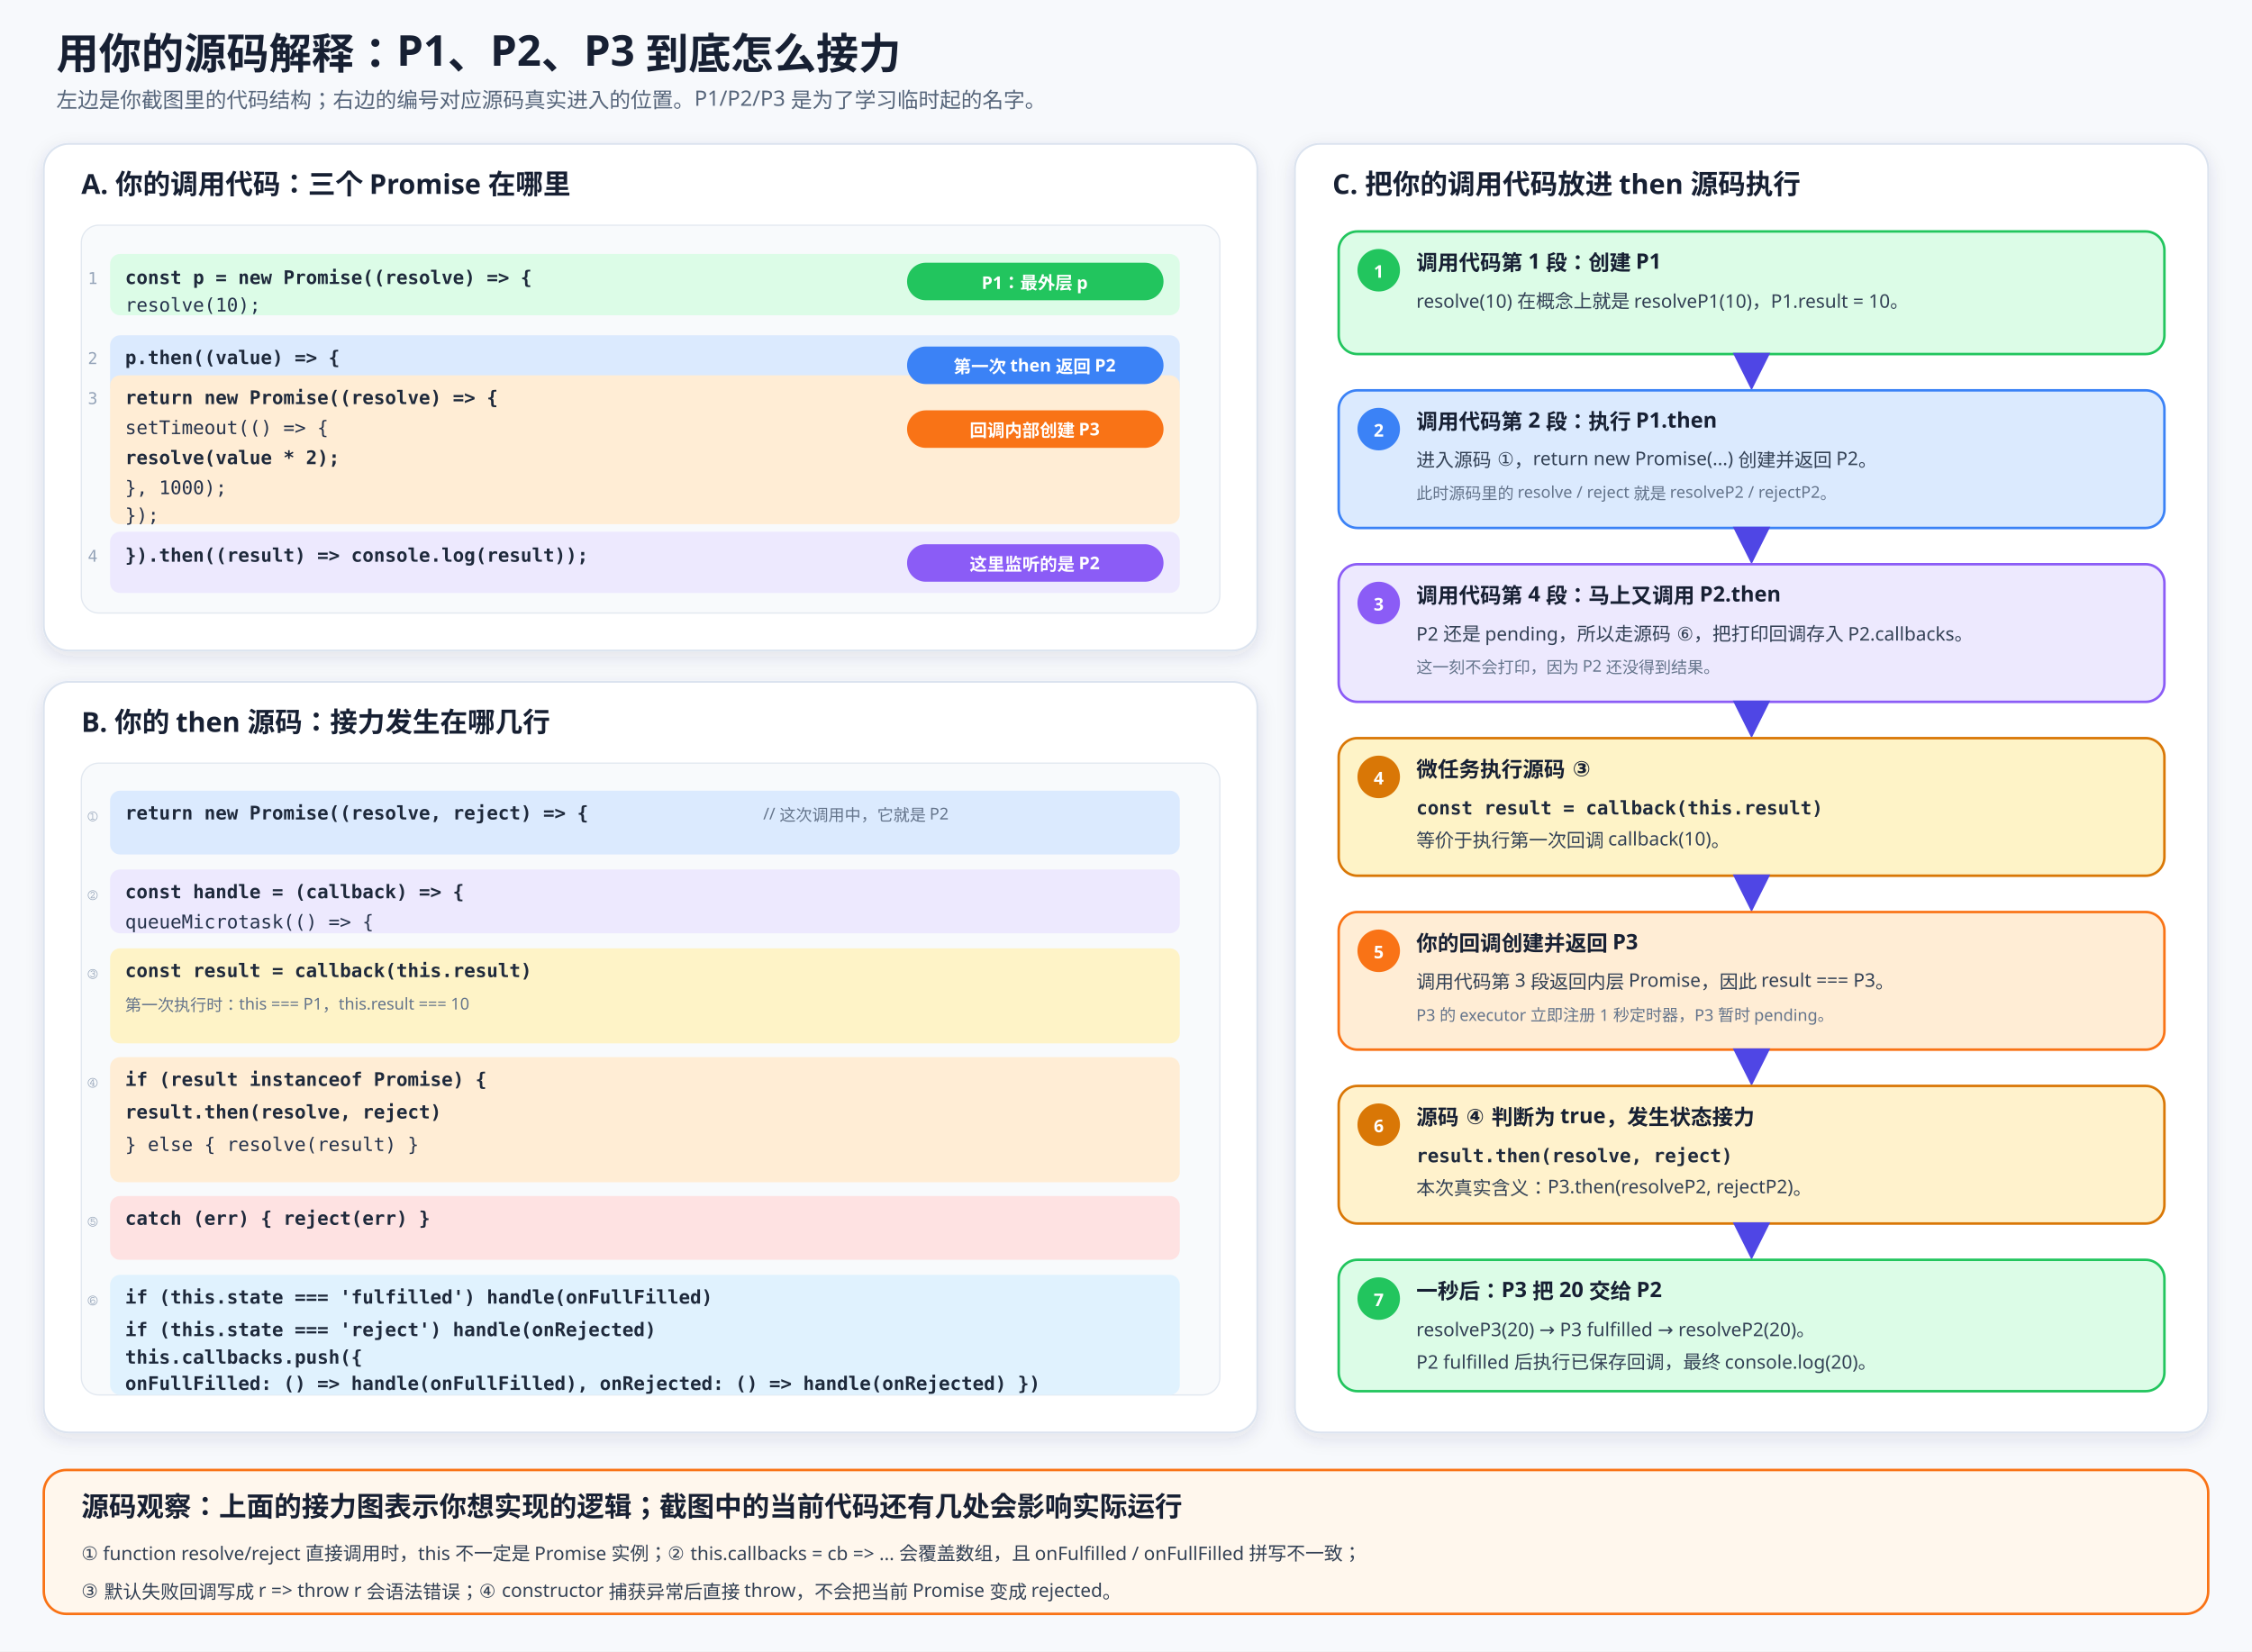
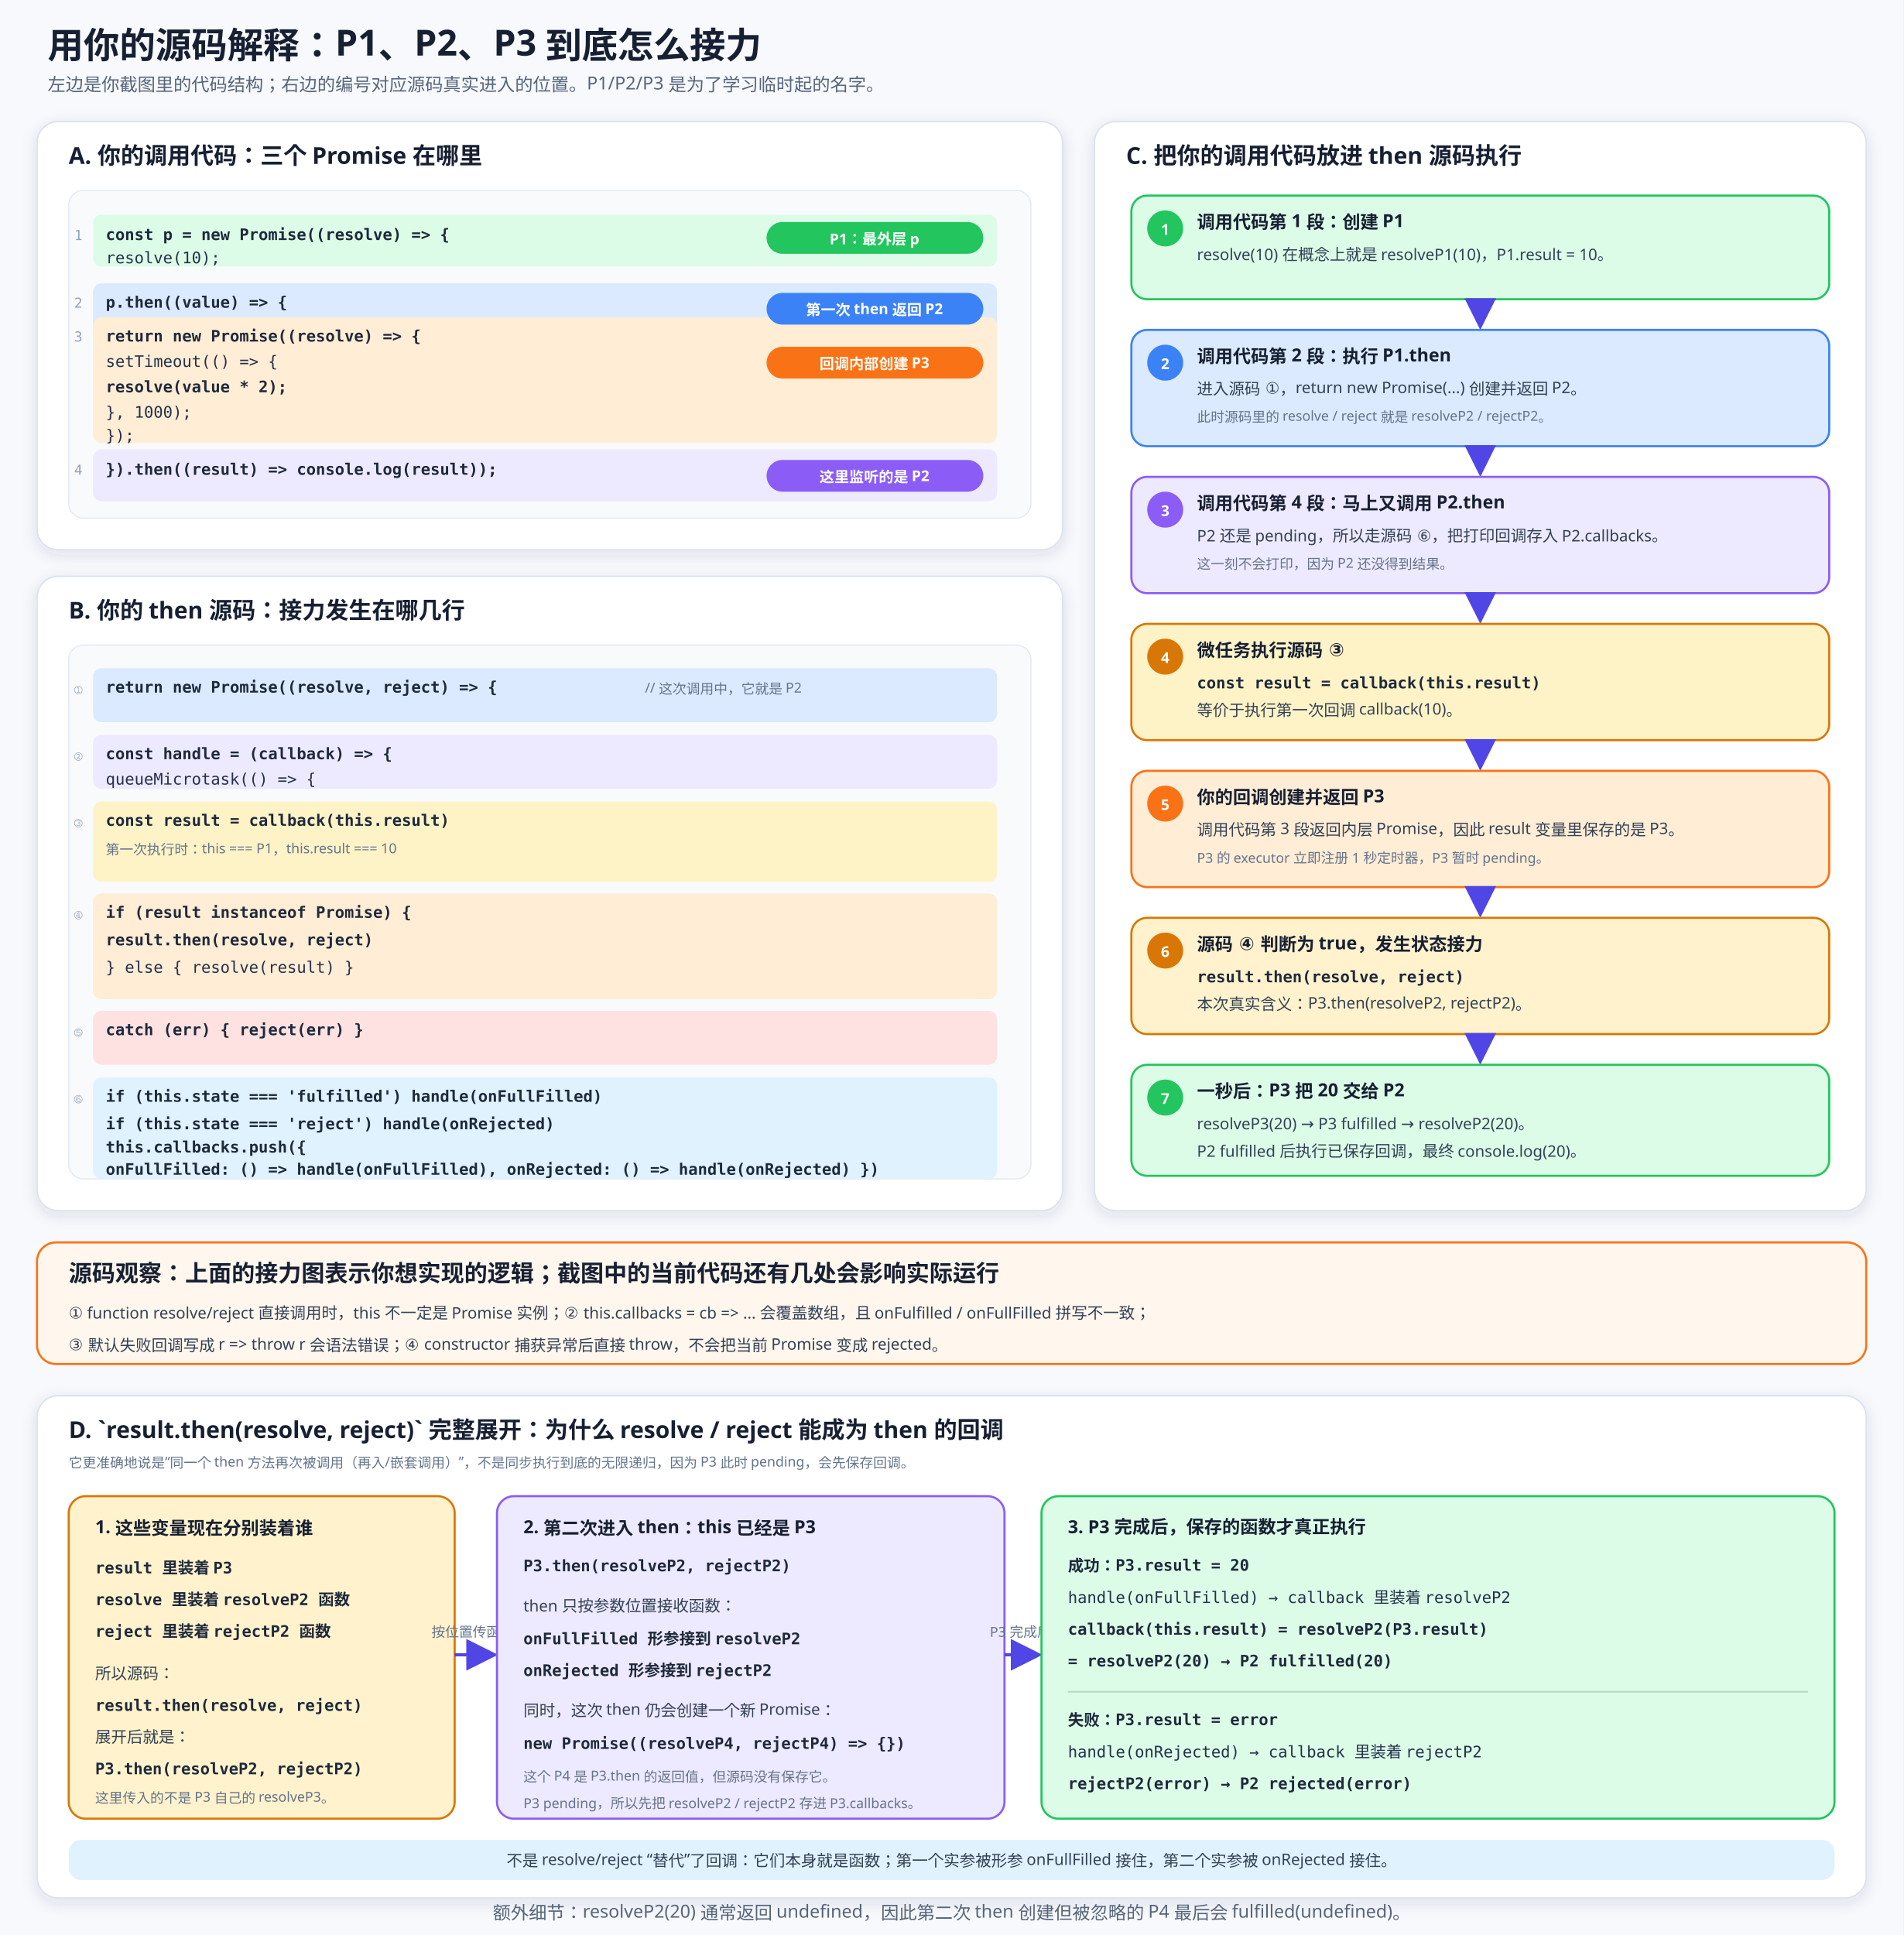
- <svg xmlns="http://www.w3.org/2000/svg" width="1800" height="1320" viewBox="0 0 1800 1320" role="img" aria-labelledby="title desc">
+ <svg xmlns="http://www.w3.org/2000/svg" width="1800" height="1830" viewBox="0 0 1800 1830" role="img" aria-labelledby="title desc">
  <defs>
    <filter id="shadow" x="-20%" y="-20%" width="140%" height="140%">
      <feDropShadow dx="0" dy="4" stdDeviation="7" flood-color="#334155" flood-opacity="0.12" />
    </filter>
    <marker id="arrow" markerWidth="10" markerHeight="10" refX="8" refY="5" orient="auto">
      <path d="M0 0L10 5L0 10Z" fill="#4f46e5" />
    </marker>
    <style>
      .page-title { font: 700 34px "Microsoft YaHei", "PingFang SC", sans-serif; fill: #172033; }
      .page-subtitle { font: 400 17px "Microsoft YaHei", "PingFang SC", sans-serif; fill: #56657a; }
      .section-title { font: 700 22px "Microsoft YaHei", "PingFang SC", sans-serif; fill: #172033; }
      .node-title { font: 700 17px "Microsoft YaHei", "PingFang SC", sans-serif; fill: #172033; }
      .body { font: 400 15px "Microsoft YaHei", "PingFang SC", sans-serif; fill: #334155; }
      .small { font: 400 13px "Microsoft YaHei", "PingFang SC", sans-serif; fill: #64748b; }
      .code { font: 400 15px Consolas, "Microsoft YaHei", monospace; fill: #24314a; }
      .code-strong { font: 700 15px Consolas, "Microsoft YaHei", monospace; fill: #1e293b; }
      .line-no { font: 400 13px Consolas, monospace; fill: #94a3b8; }
      .badge { font: 700 14px "Microsoft YaHei", sans-serif; fill: #ffffff; }
      .panel { fill: #ffffff; stroke: #dbe3ef; stroke-width: 1.5; filter: url(#shadow); }
      .arrow { fill: none; stroke: #4f46e5; stroke-width: 3; marker-end: url(#arrow); }
    </style>
  </defs>
-   <rect width="1800" height="1320" fill="#f7f9fc" />
+   <rect width="1800" height="1830" fill="#f7f9fc" />
  <text x="45" y="55" class="page-title">用你的源码解释：P1、P2、P3 到底怎么接力</text>
  <text x="45" y="86" class="page-subtitle">左边是你截图里的代码结构；右边的编号对应源码真实进入的位置。P1/P2/P3 是为了学习临时起的名字。</text>
  <rect x="35" y="115" width="970" height="405" rx="20" class="panel" />
  <text x="65" y="155" class="section-title">A. 你的调用代码：三个 Promise 在哪里</text>
  <rect x="65" y="180" width="910" height="310" rx="14" fill="#f8fafc" stroke="#e2e8f0" />
  <rect x="88" y="203" width="855" height="49" rx="8" fill="#dcfce7" />
  <rect x="88" y="268" width="855" height="49" rx="8" fill="#dbeafe" />
  <rect x="88" y="300" width="855" height="119" rx="8" fill="#ffedd5" />
  <rect x="88" y="425" width="855" height="49" rx="8" fill="#ede9fe" />
  <text x="78" y="227" text-anchor="end" class="line-no">1</text>
  <text x="100" y="227" class="code-strong">const p = new Promise((resolve) =&gt; {</text>
  <text x="100" y="249" class="code">  resolve(10);</text>
  <text x="78" y="291" text-anchor="end" class="line-no">2</text>
  <text x="100" y="291" class="code-strong">p.then((value) =&gt; {</text>
  <text x="78" y="323" text-anchor="end" class="line-no">3</text>
  <text x="100" y="323" class="code-strong">  return new Promise((resolve) =&gt; {</text>
  <text x="100" y="347" class="code">    setTimeout(() =&gt; {</text>
  <text x="100" y="371" class="code-strong">      resolve(value * 2);</text>
  <text x="100" y="395" class="code">    }, 1000);</text>
  <text x="100" y="417" class="code">  });</text>
  <text x="78" y="449" text-anchor="end" class="line-no">4</text>
  <text x="100" y="449" class="code-strong">}).then((result) =&gt; console.log(result));</text>
  <rect x="725" y="210" width="205" height="30" rx="15" fill="#22c55e" />
  <text x="827" y="231" text-anchor="middle" class="badge">P1：最外层 p</text>
  <rect x="725" y="277" width="205" height="30" rx="15" fill="#3b82f6" />
  <text x="827" y="298" text-anchor="middle" class="badge">第一次 then 返回 P2</text>
  <rect x="725" y="328" width="205" height="30" rx="15" fill="#f97316" />
  <text x="827" y="349" text-anchor="middle" class="badge">回调内部创建 P3</text>
  <rect x="725" y="435" width="205" height="30" rx="15" fill="#8b5cf6" />
  <text x="827" y="456" text-anchor="middle" class="badge">这里监听的是 P2</text>
  <rect x="35" y="545" width="970" height="600" rx="20" class="panel" />
  <text x="65" y="585" class="section-title">B. 你的 then 源码：接力发生在哪几行</text>
  <rect x="65" y="610" width="910" height="505" rx="14" fill="#f8fafc" stroke="#e2e8f0" />
  <rect x="88" y="632" width="855" height="51" rx="8" fill="#dbeafe" />
  <rect x="88" y="695" width="855" height="51" rx="8" fill="#ede9fe" />
  <rect x="88" y="758" width="855" height="76" rx="8" fill="#fef3c7" />
  <rect x="88" y="845" width="855" height="100" rx="8" fill="#ffedd5" />
  <rect x="88" y="956" width="855" height="51" rx="8" fill="#fee2e2" />
  <rect x="88" y="1019" width="855" height="96" rx="8" fill="#e0f2fe" />
  <text x="78" y="655" text-anchor="end" class="line-no">①</text>
  <text x="100" y="655" class="code-strong">return new Promise((resolve, reject) =&gt; {</text>
  <text x="610" y="655" class="small">// 这次调用中，它就是 P2</text>
  <text x="78" y="718" text-anchor="end" class="line-no">②</text>
  <text x="100" y="718" class="code-strong">const handle = (callback) =&gt; {</text>
  <text x="100" y="742" class="code">  queueMicrotask(() =&gt; {</text>
  <text x="78" y="781" text-anchor="end" class="line-no">③</text>
  <text x="100" y="781" class="code-strong">const result = callback(this.result)</text>
  <text x="100" y="808" class="small">第一次执行时：this === P1，this.result === 10</text>
  <text x="78" y="868" text-anchor="end" class="line-no">④</text>
  <text x="100" y="868" class="code-strong">if (result instanceof Promise) {</text>
  <text x="100" y="894" class="code-strong">  result.then(resolve, reject)</text>
  <text x="100" y="920" class="code">} else { resolve(result) }</text>
  <text x="78" y="979" text-anchor="end" class="line-no">⑤</text>
  <text x="100" y="979" class="code-strong">catch (err) { reject(err) }</text>
  <text x="78" y="1042" text-anchor="end" class="line-no">⑥</text>
  <text x="100" y="1042" class="code-strong">if (this.state === 'fulfilled') handle(onFullFilled)</text>
  <text x="100" y="1068" class="code-strong">if (this.state === 'reject') handle(onRejected)</text>
  <text x="100" y="1090" class="code-strong">this.callbacks.push({</text>
  <text x="100" y="1111" class="code-strong">  onFullFilled: () =&gt; handle(onFullFilled), onRejected: () =&gt; handle(onRejected) })</text>
  <rect x="1035" y="115" width="730" height="1030" rx="20" class="panel" />
  <text x="1065" y="155" class="section-title">C. 把你的调用代码放进 then 源码执行</text>
  <rect x="1070" y="185" width="660" height="98" rx="15" fill="#dcfce7" stroke="#22c55e" stroke-width="2" />
  <circle cx="1102" cy="216" r="17" fill="#22c55e" />
  <text x="1102" y="222" text-anchor="middle" class="badge">1</text>
  <text x="1132" y="216" class="node-title">调用代码第 1 段：创建 P1</text>
  <text x="1132" y="246" class="body">resolve(10) 在概念上就是 resolveP1(10)，P1.result = 10。</text>
  <path d="M1400 283V306" class="arrow" />
  <rect x="1070" y="312" width="660" height="110" rx="15" fill="#dbeafe" stroke="#3b82f6" stroke-width="2" />
  <circle cx="1102" cy="343" r="17" fill="#3b82f6" />
  <text x="1102" y="349" text-anchor="middle" class="badge">2</text>
  <text x="1132" y="343" class="node-title">调用代码第 2 段：执行 P1.then</text>
  <text x="1132" y="373" class="body">进入源码 ①，return new Promise(...) 创建并返回 P2。</text>
  <text x="1132" y="399" class="small">此时源码里的 resolve / reject 就是 resolveP2 / rejectP2。</text>
  <path d="M1400 422V445" class="arrow" />
  <rect x="1070" y="451" width="660" height="110" rx="15" fill="#ede9fe" stroke="#8b5cf6" stroke-width="2" />
  <circle cx="1102" cy="482" r="17" fill="#8b5cf6" />
  <text x="1102" y="488" text-anchor="middle" class="badge">3</text>
  <text x="1132" y="482" class="node-title">调用代码第 4 段：马上又调用 P2.then</text>
  <text x="1132" y="512" class="body">P2 还是 pending，所以走源码 ⑥，把打印回调存入 P2.callbacks。</text>
  <text x="1132" y="538" class="small">这一刻不会打印，因为 P2 还没得到结果。</text>
  <path d="M1400 561V584" class="arrow" />
  <rect x="1070" y="590" width="660" height="110" rx="15" fill="#fef3c7" stroke="#d97706" stroke-width="2" />
  <circle cx="1102" cy="621" r="17" fill="#d97706" />
  <text x="1102" y="627" text-anchor="middle" class="badge">4</text>
  <text x="1132" y="621" class="node-title">微任务执行源码 ③</text>
  <text x="1132" y="651" class="code-strong">const result = callback(this.result)</text>
  <text x="1132" y="677" class="body">等价于执行第一次回调 callback(10)。</text>
  <path d="M1400 700V723" class="arrow" />
  <rect x="1070" y="729" width="660" height="110" rx="15" fill="#ffedd5" stroke="#f97316" stroke-width="2" />
  <circle cx="1102" cy="760" r="17" fill="#f97316" />
  <text x="1102" y="766" text-anchor="middle" class="badge">5</text>
  <text x="1132" y="760" class="node-title">你的回调创建并返回 P3</text>
-   <text x="1132" y="790" class="body">调用代码第 3 段返回内层 Promise，因此 result === P3。</text>
+   <text x="1132" y="790" class="body">调用代码第 3 段返回内层 Promise，因此 result 变量里保存的是 P3。</text>
  <text x="1132" y="816" class="small">P3 的 executor 立即注册 1 秒定时器，P3 暂时 pending。</text>
  <path d="M1400 839V862" class="arrow" />
  <rect x="1070" y="868" width="660" height="110" rx="15" fill="#fff2cc" stroke="#d97706" stroke-width="2" />
  <circle cx="1102" cy="899" r="17" fill="#d97706" />
  <text x="1102" y="905" text-anchor="middle" class="badge">6</text>
  <text x="1132" y="899" class="node-title">源码 ④ 判断为 true，发生状态接力</text>
  <text x="1132" y="929" class="code-strong">result.then(resolve, reject)</text>
  <text x="1132" y="955" class="body">本次真实含义：P3.then(resolveP2, rejectP2)。</text>
  <path d="M1400 978V1001" class="arrow" />
  <rect x="1070" y="1007" width="660" height="105" rx="15" fill="#dcfce7" stroke="#22c55e" stroke-width="2" />
  <circle cx="1102" cy="1038" r="17" fill="#22c55e" />
  <text x="1102" y="1044" text-anchor="middle" class="badge">7</text>
  <text x="1132" y="1038" class="node-title">一秒后：P3 把 20 交给 P2</text>
  <text x="1132" y="1068" class="body">resolveP3(20) → P3 fulfilled → resolveP2(20)。</text>
  <text x="1132" y="1094" class="body">P2 fulfilled 后执行已保存回调，最终 console.log(20)。</text>
  <rect x="35" y="1175" width="1730" height="115" rx="18" fill="#fff7ed" stroke="#f97316" stroke-width="2" />
  <text x="65" y="1212" class="section-title">源码观察：上面的接力图表示你想实现的逻辑；截图中的当前代码还有几处会影响实际运行</text>
  <text x="65" y="1247" class="body">① function resolve/reject 直接调用时，this 不一定是 Promise 实例；② this.callbacks = cb =&gt; ... 会覆盖数组，且 onFulfilled / onFullFilled 拼写不一致；</text>
  <text x="65" y="1277" class="body">③ 默认失败回调写成 r =&gt; throw r 会语法错误；④ constructor 捕获异常后直接 throw，不会把当前 Promise 变成 rejected。</text>
+   <rect x="35" y="1320" width="1730" height="475" rx="20" class="panel" />
+   <text x="65" y="1360" class="section-title">D. `result.then(resolve, reject)` 完整展开：为什么 resolve / reject 能成为 then 的回调</text>
+   <text x="65" y="1388" class="small">它更准确地说是“同一个 then 方法再次被调用（再入/嵌套调用）”，不是同步执行到底的无限递归，因为 P3 此时 pending，会先保存回调。</text>
+   <rect x="65" y="1415" width="365" height="305" rx="16" fill="#fff2cc" stroke="#d97706" stroke-width="2" />
+   <text x="90" y="1450" class="node-title">1. 这些变量现在分别装着谁</text>
+   <text x="90" y="1488" class="code-strong">result 里装着 P3</text>
+   <text x="90" y="1518" class="code-strong">resolve 里装着 resolveP2 函数</text>
+   <text x="90" y="1548" class="code-strong">reject 里装着 rejectP2 函数</text>
+   <text x="90" y="1588" class="body">所以源码：</text>
+   <text x="90" y="1618" class="code-strong">result.then(resolve, reject)</text>
+   <text x="90" y="1648" class="body">展开后就是：</text>
+   <text x="90" y="1678" class="code-strong">P3.then(resolveP2, rejectP2)</text>
+   <text x="90" y="1705" class="small">这里传入的不是 P3 自己的 resolveP3。</text>
+   <path d="M430 1565H465" class="arrow" />
+   <text x="447" y="1548" text-anchor="middle" class="small">按位置传函数</text>
+   <rect x="470" y="1415" width="480" height="305" rx="16" fill="#ede9fe" stroke="#8b5cf6" stroke-width="2" />
+   <text x="495" y="1450" class="node-title">2. 第二次进入 then：this 已经是 P3</text>
+   <text x="495" y="1486" class="code-strong">P3.then(resolveP2, rejectP2)</text>
+   <text x="495" y="1524" class="body">then 只按参数位置接收函数：</text>
+   <text x="495" y="1555" class="code-strong">onFullFilled 形参接到 resolveP2</text>
+   <text x="495" y="1585" class="code-strong">onRejected 形参接到 rejectP2</text>
+   <text x="495" y="1623" class="body">同时，这次 then 仍会创建一个新 Promise：</text>
+   <text x="495" y="1654" class="code-strong">new Promise((resolveP4, rejectP4) =&gt; {})</text>
+   <text x="495" y="1685" class="small">这个 P4 是 P3.then 的返回值，但源码没有保存它。</text>
+   <text x="495" y="1710" class="small">P3 pending，所以先把 resolveP2 / rejectP2 存进 P3.callbacks。</text>
+   <path d="M950 1565H980" class="arrow" />
+   <text x="965" y="1548" text-anchor="middle" class="small">P3 完成后</text>
+   <rect x="985" y="1415" width="750" height="305" rx="16" fill="#dcfce7" stroke="#22c55e" stroke-width="2" />
+   <text x="1010" y="1450" class="node-title">3. P3 完成后，保存的函数才真正执行</text>
+   <text x="1010" y="1486" class="code-strong">成功：P3.result = 20</text>
+   <text x="1010" y="1516" class="code">handle(onFullFilled) → callback 里装着 resolveP2</text>
+   <text x="1010" y="1546" class="code-strong">callback(this.result) = resolveP2(P3.result)</text>
+   <text x="1010" y="1576" class="code-strong">= resolveP2(20) → P2 fulfilled(20)</text>
+   <line x1="1010" y1="1600" x2="1710" y2="1600" stroke="#b8dbc3" stroke-width="1.5" />
+   <text x="1010" y="1632" class="code-strong">失败：P3.result = error</text>
+   <text x="1010" y="1662" class="code">handle(onRejected) → callback 里装着 rejectP2</text>
+   <text x="1010" y="1692" class="code-strong">rejectP2(error) → P2 rejected(error)</text>
+   <rect x="65" y="1740" width="1670" height="38" rx="12" fill="#e0f2fe" />
+   <text x="900" y="1765" text-anchor="middle" class="body">不是 resolve/reject “替代”了回调：它们本身就是函数；第一个实参被形参 onFullFilled 接住，第二个实参被 onRejected 接住。</text>
+   <text x="900" y="1815" text-anchor="middle" class="page-subtitle">额外细节：resolveP2(20) 通常返回 undefined，因此第二次 then 创建但被忽略的 P4 最后会 fulfilled(undefined)。</text>
</svg>
